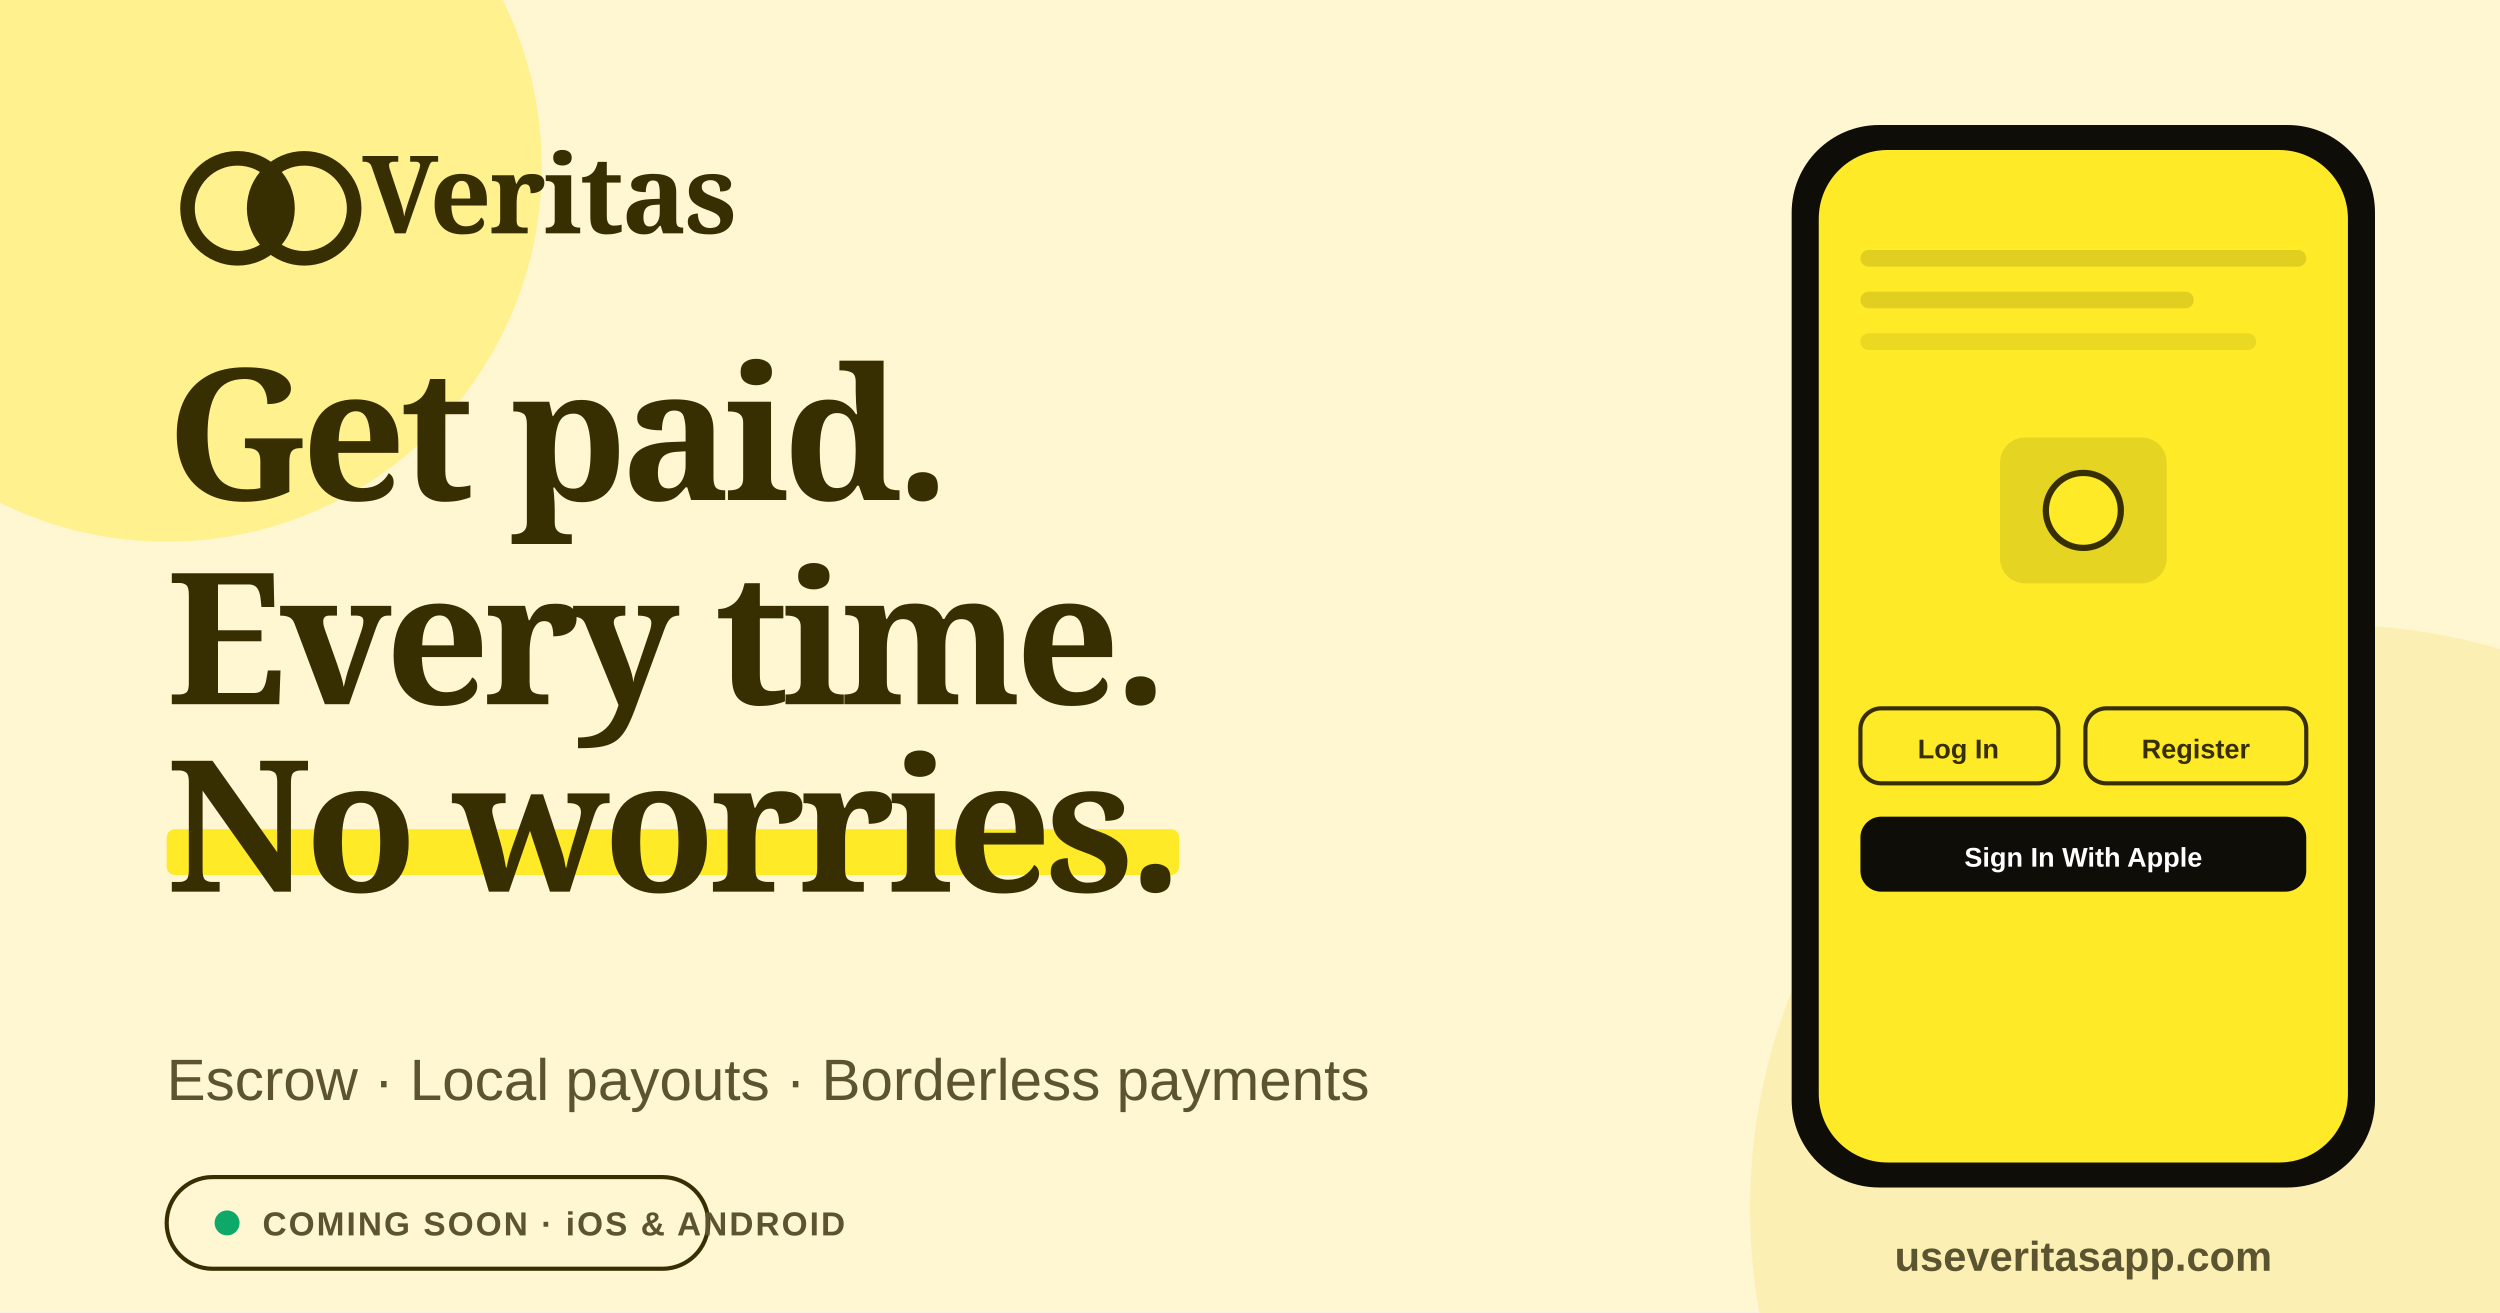
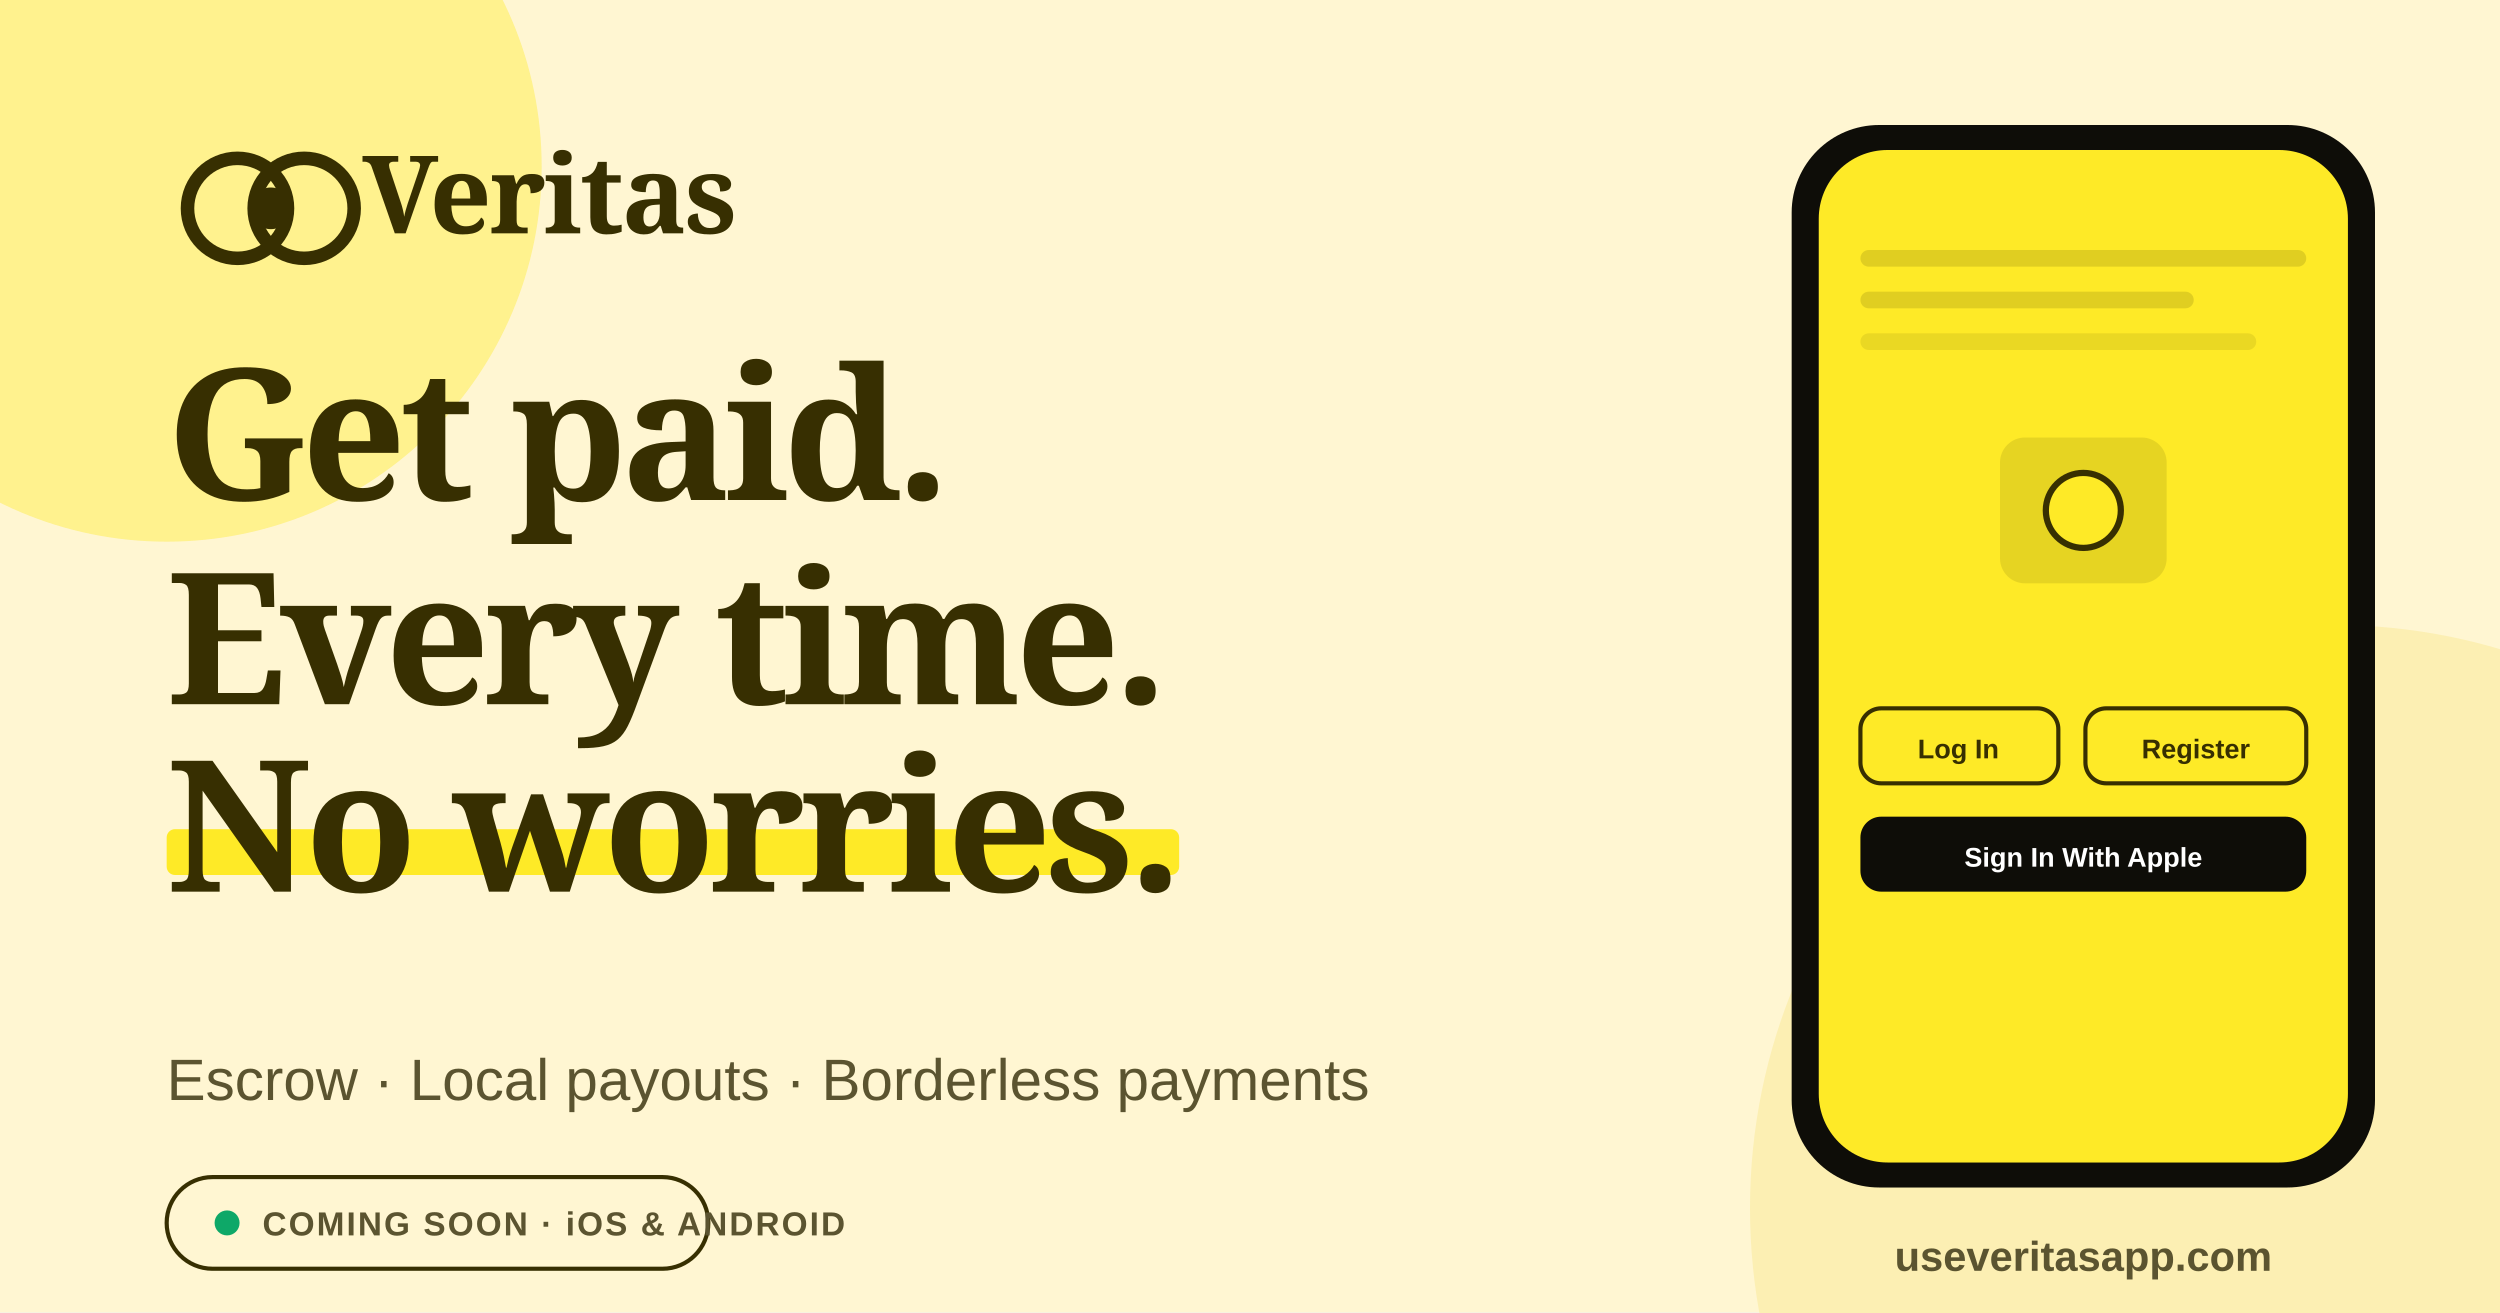
<svg xmlns="http://www.w3.org/2000/svg" viewBox="0 0 1200 630" width="1200" height="630">
  <rect width="1200" height="630" fill="#FFF6D2" />
  <circle cx="1120" cy="580" r="280" fill="#FCEFB3" />
  <circle cx="80" cy="80" r="180" fill="#FEEA27" opacity="0.4" />
  <g transform="translate(80, 72)">
-     <circle cx="34" cy="28" r="24" stroke="#372F01" stroke-width="7" fill="none" />
-     <circle cx="66" cy="28" r="24" stroke="#372F01" stroke-width="7" fill="none" />
-     <ellipse cx="50" cy="28" rx="11" ry="18" fill="#372F01" />
+     <circle cx="34" cy="28" r="24" stroke="#372F01" stroke-width="6.5" fill="none" />
+     <circle cx="66" cy="28" r="24" stroke="#372F01" stroke-width="6.5" fill="none" />
+     <circle cx="50" cy="28" r="10" fill="#372F01" />
  </g>
  <text x="174" y="112" font-family="Georgia, serif" font-weight="700" font-size="52" fill="#372F01" letter-spacing="-1">Veritas</text>
  <text x="80" y="240" font-family="Georgia, serif" font-weight="700" font-size="88" fill="#372F01" letter-spacing="-3">Get paid.</text>
  <text x="80" y="338" font-family="Georgia, serif" font-weight="700" font-size="88" fill="#372F01" letter-spacing="-3">Every time.</text>
  <rect x="80" y="398" width="486" height="22" fill="#FEEA27" rx="4" />
  <text x="80" y="428" font-family="Georgia, serif" font-weight="700" font-size="88" fill="#372F01" letter-spacing="-3">No worries.</text>
  <text x="80" y="528" font-family="Arial, sans-serif" font-size="28" fill="#5B5430" font-weight="500">Escrow · Local payouts · Borderless payments</text>
  <rect x="80" y="565" width="260" height="44" rx="22" fill="none" stroke="#372F01" stroke-width="2" />
  <circle cx="109" cy="587" r="6" fill="#0EA868" />
  <text x="126" y="593" font-family="Arial, sans-serif" font-size="16" fill="#5B5430" font-weight="600" letter-spacing="1">COMING SOON · iOS &amp; ANDROID</text>
  <rect x="860" y="60" width="280" height="510" rx="42" fill="#0E0D08" />
  <rect x="873" y="72" width="254" height="486" rx="33" fill="#FEEA27" />
  <rect x="893" y="120" width="214" height="8" rx="4" fill="#372F01" opacity="0.15" />
  <rect x="893" y="140" width="160" height="8" rx="4" fill="#372F01" opacity="0.15" />
  <rect x="893" y="160" width="190" height="8" rx="4" fill="#372F01" opacity="0.1" />
  <rect x="960" y="210" width="80" height="70" rx="12" fill="#372F01" opacity="0.12" />
  <circle cx="1000" cy="245" r="18" fill="#FEEA27" stroke="#372F01" stroke-width="3" />
  <rect x="893" y="340" width="95" height="36" rx="10" fill="#FEEA27" stroke="#372F01" stroke-width="2" />
  <text x="940" y="364" font-family="Arial,sans-serif" font-size="13" font-weight="700" fill="#372F01" text-anchor="middle">Log In</text>
  <rect x="1001" y="340" width="106" height="36" rx="10" fill="#FEEA27" stroke="#372F01" stroke-width="2" />
  <text x="1054" y="364" font-family="Arial,sans-serif" font-size="13" font-weight="700" fill="#372F01" text-anchor="middle">Register</text>
  <rect x="893" y="392" width="214" height="36" rx="10" fill="#0E0D08" />
  <text x="1000" y="416" font-family="Arial,sans-serif" font-size="13" font-weight="600" fill="#fff" text-anchor="middle">Sign In With Apple</text>
  <rect x="860" y="590" width="280" height="0" rx="0" fill="none" />
  <text x="1000" y="610" font-family="Arial, sans-serif" font-size="20" fill="#5B5430" font-weight="600" text-anchor="middle">useveritasapp.com</text>
</svg>
